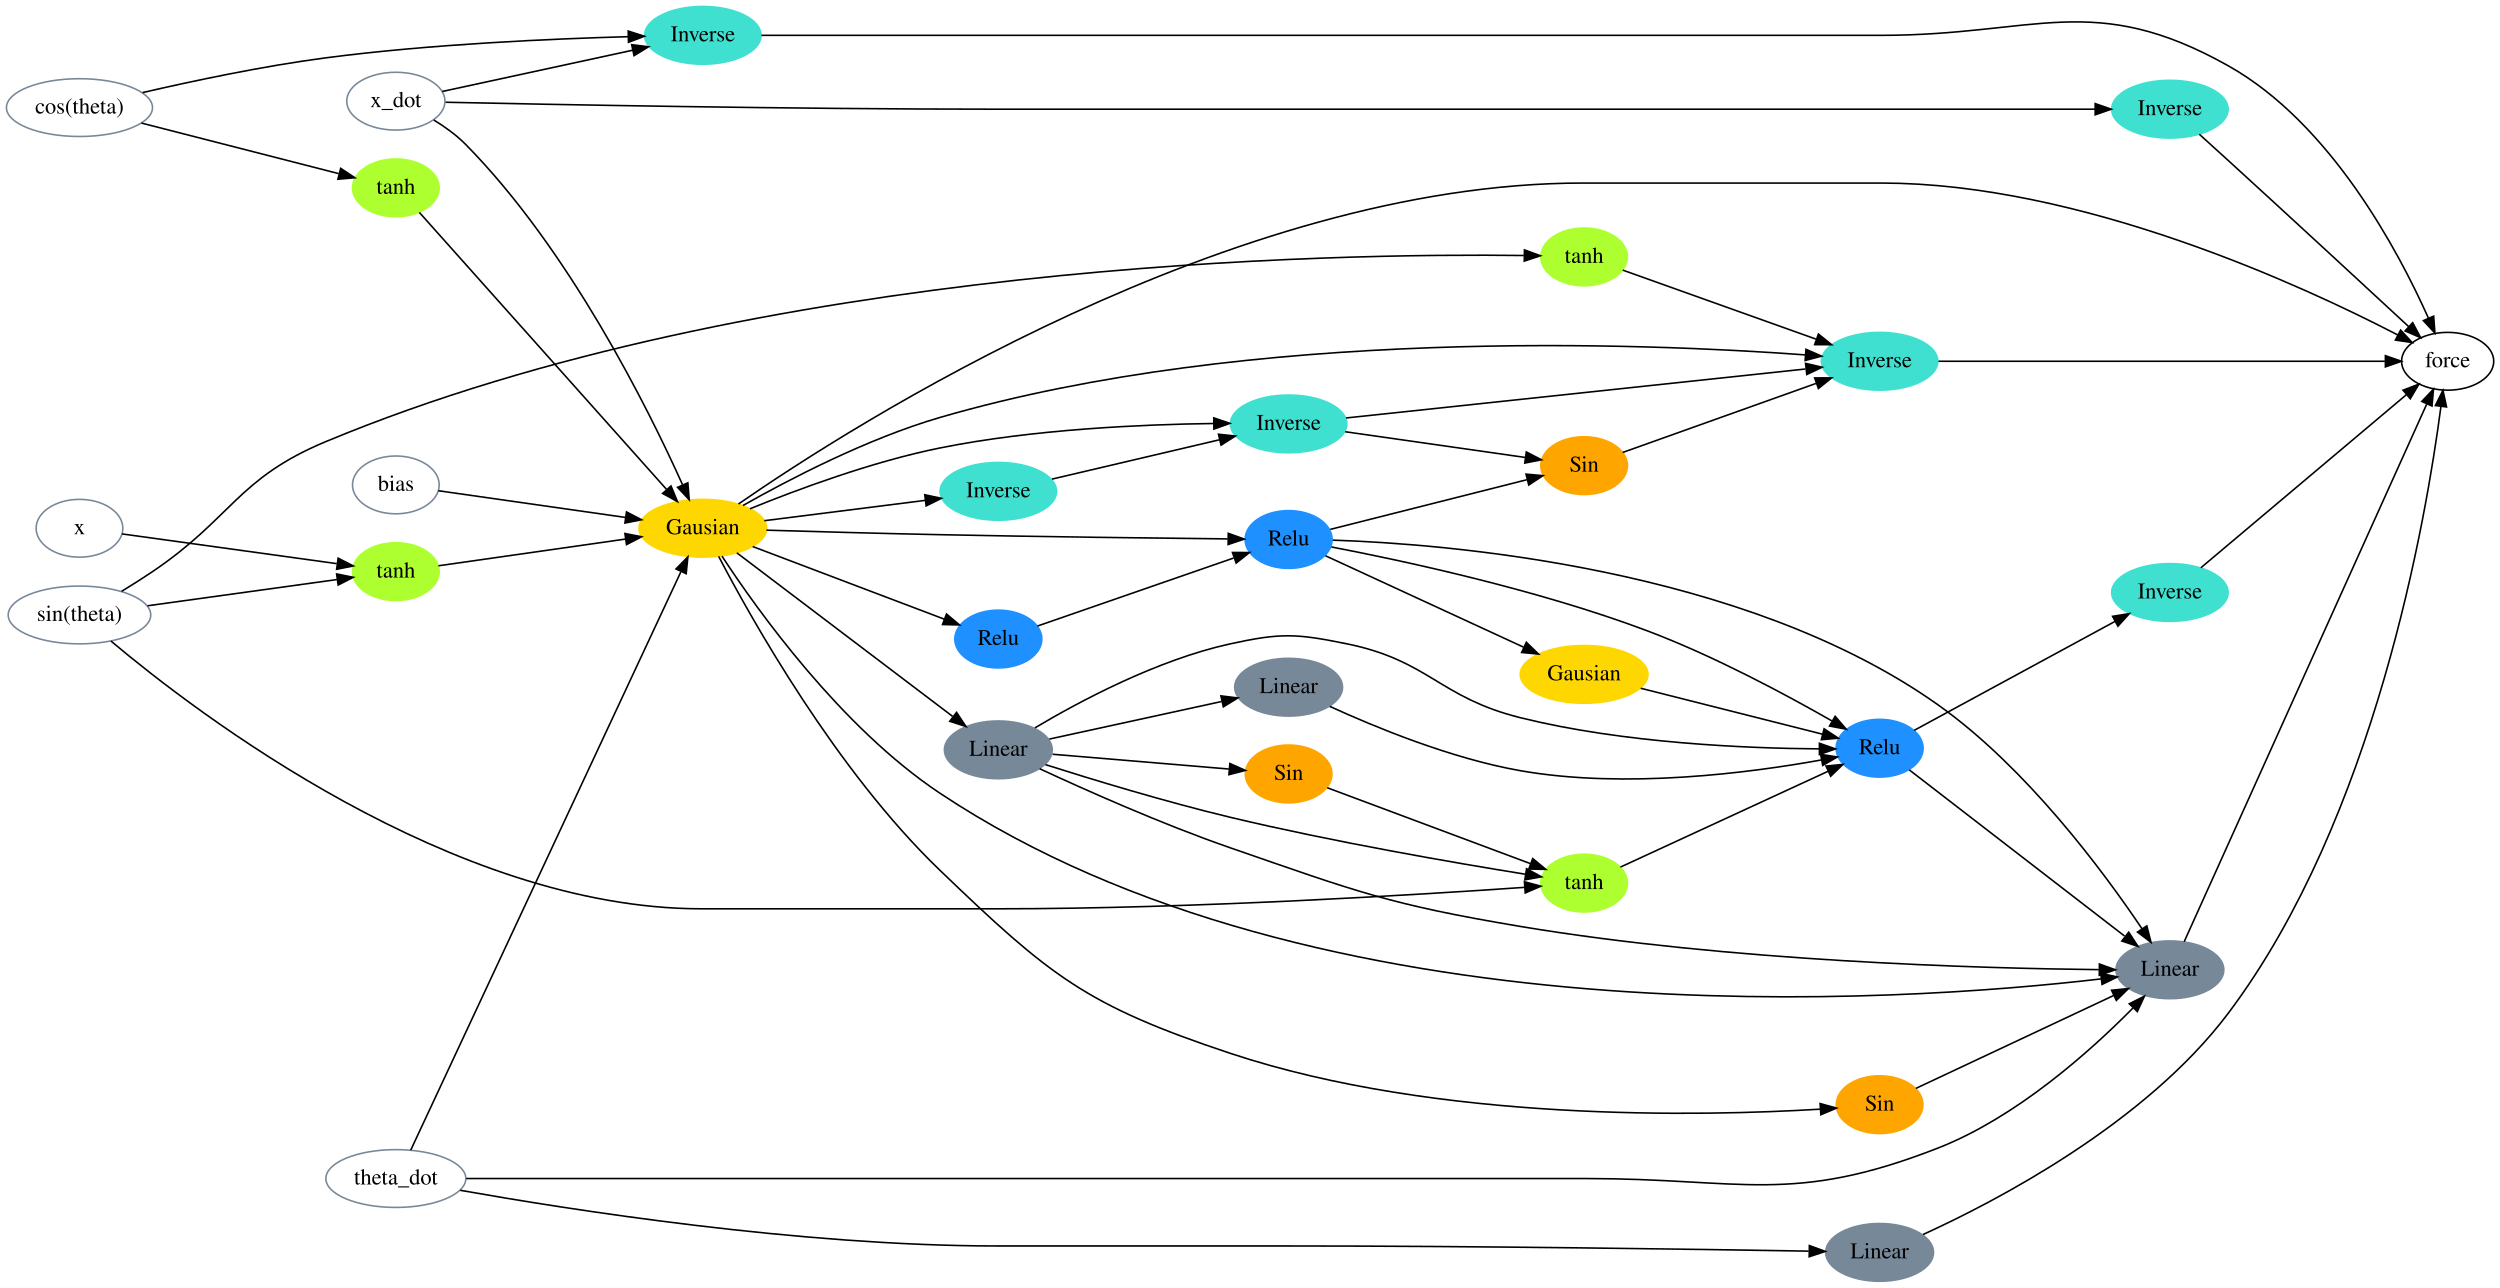
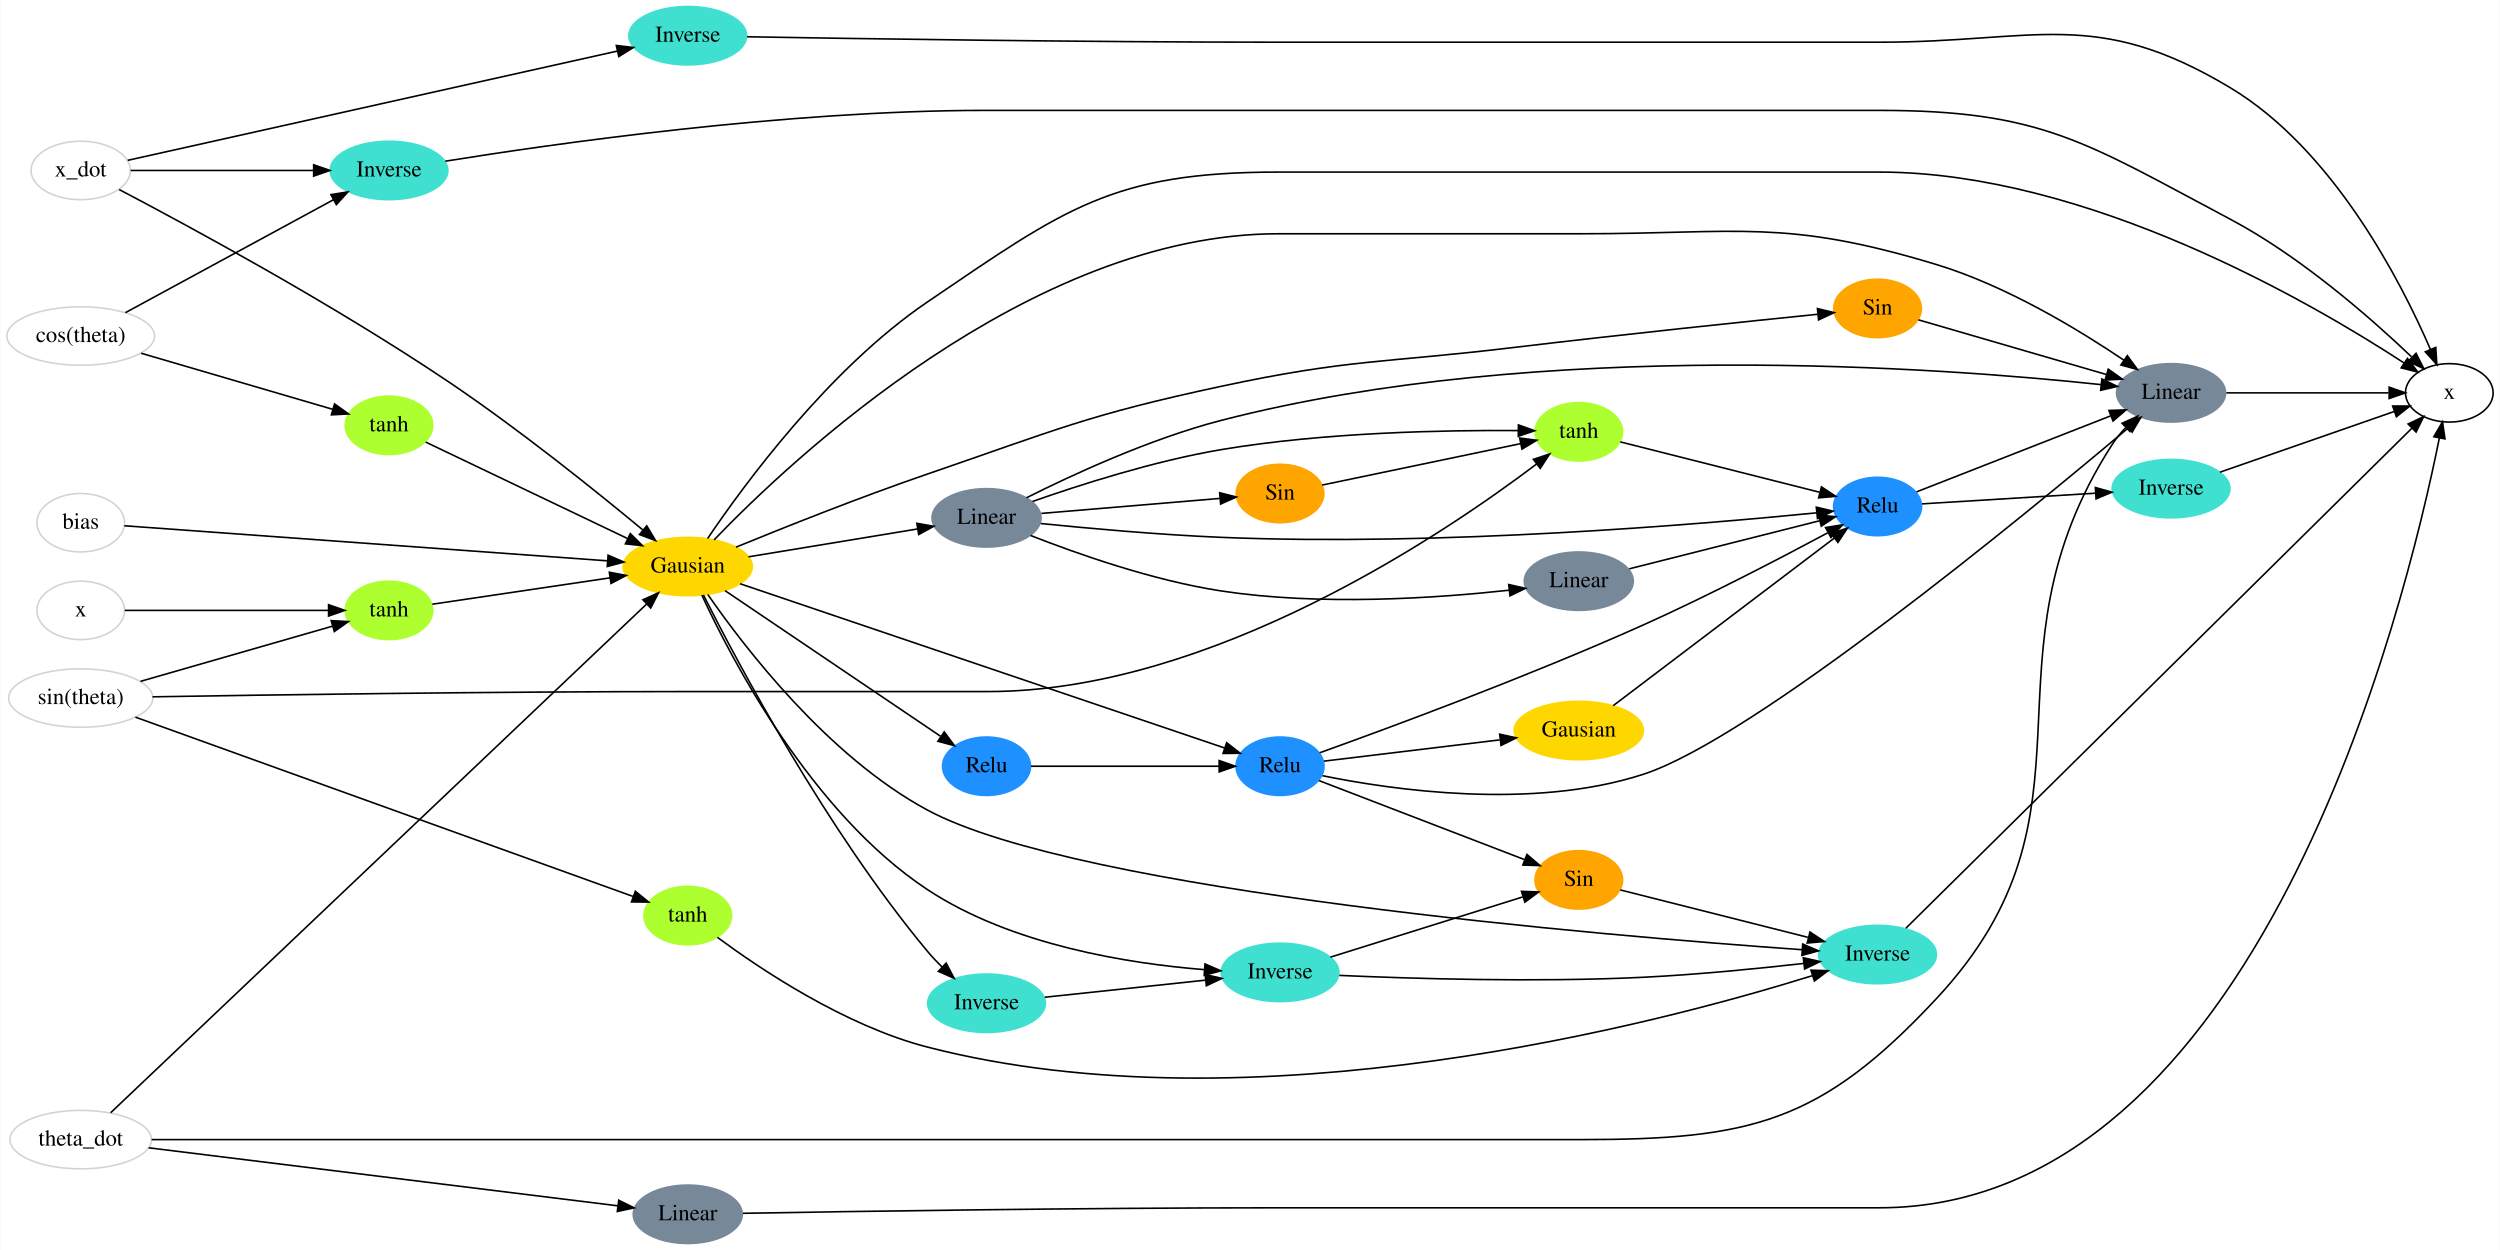
- <svg xmlns="http://www.w3.org/2000/svg" width="1557pt" height="802pt" viewBox="0.00 0.00 1557.04 802.00">
-   <g id="graph0" class="graph" transform="scale(1 1) rotate(0) translate(4 798)">
-     <polygon fill="white" stroke="transparent" points="-4,4 -4,-798 1553.04,-798 1553.04,4 -4,4" />
+ <svg xmlns="http://www.w3.org/2000/svg" width="1540pt" height="770pt" viewBox="0.00 0.00 1539.55 770.00">
+   <g id="graph0" class="graph" transform="scale(1 1) rotate(0) translate(4 766)">
+     <polygon fill="white" stroke="transparent" points="-4,4 -4,-766 1535.55,-766 1535.55,4 -4,4" />
    <g id="node1" class="node">
-       <ellipse fill="none" stroke="lightslategrey" cx="45.5" cy="-469" rx="27" ry="18" />
-       <text text-anchor="middle" x="45.5" y="-465.3" font-family="Times,serif" font-size="14.00">x</text>
+       <ellipse fill="none" stroke="lightgrey" cx="45.5" cy="-390" rx="27" ry="18" />
+       <text text-anchor="middle" x="45.5" y="-386.3" font-family="Times,serif" font-size="14.00">x</text>
    </g>
    <g id="node11" class="node">
-       <ellipse fill="greenyellow" stroke="greenyellow" cx="242.54" cy="-442" rx="27" ry="18" />
-       <text text-anchor="middle" x="242.54" y="-438.3" font-family="Times,serif" font-size="14.00">tanh</text>
+       <ellipse fill="greenyellow" stroke="greenyellow" cx="235.39" cy="-390" rx="27" ry="18" />
+       <text text-anchor="middle" x="235.39" y="-386.3" font-family="Times,serif" font-size="14.00">tanh</text>
    </g>
    <g id="edge1" class="edge">
-       <path fill="none" stroke="black" d="M71.99,-465.47C106.16,-460.74 166.98,-452.32 205.73,-446.96" />
-       <polygon fill="black" stroke="black" points="206.61,-450.37 216.03,-445.53 205.65,-443.44 206.61,-450.37" />
+       <path fill="none" stroke="black" d="M72.62,-390C105.2,-390 161.08,-390 197.88,-390" />
+       <polygon fill="black" stroke="black" points="198.18,-393.5 208.18,-390 198.18,-386.5 198.18,-393.5" />
    </g>
    <g id="node2" class="node">
-       <ellipse fill="none" stroke="lightslategrey" cx="242.54" cy="-735" rx="30.59" ry="18" />
-       <text text-anchor="middle" x="242.54" y="-731.3" font-family="Times,serif" font-size="14.00">x_dot</text>
+       <ellipse fill="none" stroke="lightgrey" cx="45.5" cy="-661" rx="30.59" ry="18" />
+       <text text-anchor="middle" x="45.5" y="-657.3" font-family="Times,serif" font-size="14.00">x_dot</text>
    </g>
    <g id="node7" class="node">
-       <ellipse fill="turquoise" stroke="turquoise" cx="433.73" cy="-776" rx="36.29" ry="18" />
-       <text text-anchor="middle" x="433.73" y="-772.3" font-family="Times,serif" font-size="14.00">Inverse</text>
+       <ellipse fill="turquoise" stroke="turquoise" cx="235.39" cy="-661" rx="36.29" ry="18" />
+       <text text-anchor="middle" x="235.39" y="-657.3" font-family="Times,serif" font-size="14.00">Inverse</text>
    </g>
    <g id="edge2" class="edge">
-       <path fill="none" stroke="black" d="M271.45,-741.05C302.74,-747.83 353.83,-758.9 390.11,-766.76" />
-       <polygon fill="black" stroke="black" points="389.41,-770.19 399.93,-768.89 390.9,-763.35 389.41,-770.19" />
+       <path fill="none" stroke="black" d="M76.27,-661C106.46,-661 153.6,-661 188.56,-661" />
+       <polygon fill="black" stroke="black" points="188.99,-664.5 198.99,-661 188.99,-657.5 188.99,-664.5" />
    </g>
    <g id="node8" class="node">
-       <ellipse fill="turquoise" stroke="turquoise" cx="1347.45" cy="-730" rx="36.29" ry="18" />
-       <text text-anchor="middle" x="1347.45" y="-726.3" font-family="Times,serif" font-size="14.00">Inverse</text>
+       <ellipse fill="turquoise" stroke="turquoise" cx="419.43" cy="-744" rx="36.29" ry="18" />
+       <text text-anchor="middle" x="419.43" y="-740.3" font-family="Times,serif" font-size="14.00">Inverse</text>
    </g>
    <g id="edge3" class="edge">
-       <path fill="none" stroke="black" d="M273.53,-734.33C336.91,-732.96 489.11,-730 616.77,-730 616.77,-730 616.77,-730 983.61,-730 1097.75,-730 1232.09,-730 1300.85,-730" />
-       <polygon fill="black" stroke="black" points="1300.91,-733.5 1310.91,-730 1300.91,-726.5 1300.91,-733.5" />
+       <path fill="none" stroke="black" d="M74.45,-667.24C139.12,-681.67 299.38,-717.43 376.14,-734.56" />
+       <polygon fill="black" stroke="black" points="375.43,-737.99 385.95,-736.75 376.96,-731.16 375.43,-737.99" />
    </g>
    <g id="node13" class="node">
-       <ellipse fill="gold" stroke="gold" cx="433.73" cy="-469" rx="39.79" ry="18" />
-       <text text-anchor="middle" x="433.73" y="-465.3" font-family="Times,serif" font-size="14.00">Gausian</text>
+       <ellipse fill="gold" stroke="gold" cx="419.43" cy="-417" rx="39.79" ry="18" />
+       <text text-anchor="middle" x="419.43" y="-413.3" font-family="Times,serif" font-size="14.00">Gausian</text>
    </g>
    <g id="edge4" class="edge">
-       <path fill="none" stroke="black" d="M266.16,-723.29C273.04,-719.06 280.31,-713.86 286.08,-708 350.67,-642.43 399.84,-543.36 421.14,-496.03" />
-       <polygon fill="black" stroke="black" points="424.4,-497.31 425.26,-486.75 418,-494.47 424.4,-497.31" />
+       <path fill="none" stroke="black" d="M69.18,-649.25C110.51,-627.55 200.4,-579.01 271.79,-531 315.38,-501.68 362.88,-463.51 391.66,-439.63" />
+       <polygon fill="black" stroke="black" points="394.17,-442.09 399.61,-432.99 389.69,-436.71 394.17,-442.09" />
    </g>
    <g id="node3" class="node">
-       <ellipse fill="none" stroke="lightslategrey" cx="45.5" cy="-731" rx="45.49" ry="18" />
-       <text text-anchor="middle" x="45.5" y="-727.3" font-family="Times,serif" font-size="14.00">cos(theta)</text>
+       <ellipse fill="none" stroke="lightgrey" cx="45.5" cy="-559" rx="45.49" ry="18" />
+       <text text-anchor="middle" x="45.5" y="-555.3" font-family="Times,serif" font-size="14.00">cos(theta)</text>
    </g>
    <g id="edge5" class="edge">
-       <path fill="none" stroke="black" d="M84.79,-740.34C115.48,-747.45 159.75,-756.86 198.99,-762 264.01,-770.51 339.89,-773.86 387.13,-775.16" />
-       <polygon fill="black" stroke="black" points="387.25,-778.67 397.34,-775.43 387.43,-771.67 387.25,-778.67" />
+       <path fill="none" stroke="black" d="M73.02,-573.4C106.68,-591.67 164.76,-623.2 201.29,-643.03" />
+       <polygon fill="black" stroke="black" points="199.63,-646.11 210.09,-647.81 202.97,-639.96 199.63,-646.11" />
    </g>
    <g id="node12" class="node">
-       <ellipse fill="greenyellow" stroke="greenyellow" cx="242.54" cy="-681" rx="27" ry="18" />
-       <text text-anchor="middle" x="242.54" y="-677.3" font-family="Times,serif" font-size="14.00">tanh</text>
+       <ellipse fill="greenyellow" stroke="greenyellow" cx="235.39" cy="-504" rx="27" ry="18" />
+       <text text-anchor="middle" x="235.39" y="-500.3" font-family="Times,serif" font-size="14.00">tanh</text>
    </g>
    <g id="edge6" class="edge">
-       <path fill="none" stroke="black" d="M84.1,-721.36C119.62,-712.26 172.44,-698.71 206.93,-689.87" />
-       <polygon fill="black" stroke="black" points="208.19,-693.16 217.01,-687.29 206.45,-686.38 208.19,-693.16" />
+       <path fill="none" stroke="black" d="M82.72,-548.4C116.84,-538.41 167.53,-523.57 200.77,-513.84" />
+       <polygon fill="black" stroke="black" points="201.87,-517.17 210.48,-511 199.9,-510.45 201.87,-517.17" />
    </g>
    <g id="node4" class="node">
-       <ellipse fill="none" stroke="lightslategrey" cx="45.5" cy="-415" rx="44.39" ry="18" />
-       <text text-anchor="middle" x="45.5" y="-411.3" font-family="Times,serif" font-size="14.00">sin(theta)</text>
+       <ellipse fill="none" stroke="lightgrey" cx="45.5" cy="-336" rx="44.39" ry="18" />
+       <text text-anchor="middle" x="45.5" y="-332.3" font-family="Times,serif" font-size="14.00">sin(theta)</text>
    </g>
    <g id="node9" class="node">
-       <ellipse fill="greenyellow" stroke="greenyellow" cx="982.61" cy="-638" rx="27" ry="18" />
-       <text text-anchor="middle" x="982.61" y="-634.3" font-family="Times,serif" font-size="14.00">tanh</text>
+       <ellipse fill="greenyellow" stroke="greenyellow" cx="419.43" cy="-202" rx="27" ry="18" />
+       <text text-anchor="middle" x="419.43" y="-198.3" font-family="Times,serif" font-size="14.00">tanh</text>
    </g>
    <g id="edge7" class="edge">
-       <path fill="none" stroke="black" d="M71.71,-429.71C78.08,-433.59 84.85,-437.85 90.99,-442 140.7,-475.6 143.61,-499.93 198.99,-523 468.56,-635.29 830.27,-640.38 945.06,-638.88" />
-       <polygon fill="black" stroke="black" points="945.45,-642.38 955.39,-638.72 945.34,-635.38 945.45,-642.38" />
+       <path fill="none" stroke="black" d="M79.18,-324.23C149.63,-298.84 315.14,-239.21 385.67,-213.8" />
+       <polygon fill="black" stroke="black" points="387.14,-216.99 395.36,-210.31 384.77,-210.41 387.14,-216.99" />
    </g>
    <g id="edge8" class="edge">
-       <path fill="none" stroke="black" d="M87.86,-420.73C122.87,-425.57 172.54,-432.45 205.84,-437.06" />
-       <polygon fill="black" stroke="black" points="205.65,-440.56 216.03,-438.47 206.61,-433.63 205.65,-440.56" />
+       <path fill="none" stroke="black" d="M82.28,-346.28C116.34,-356.07 167.22,-370.7 200.61,-380.29" />
+       <polygon fill="black" stroke="black" points="199.79,-383.7 210.37,-383.1 201.72,-376.97 199.79,-383.7" />
    </g>
    <g id="node22" class="node">
-       <ellipse fill="greenyellow" stroke="greenyellow" cx="982.61" cy="-248" rx="27" ry="18" />
-       <text text-anchor="middle" x="982.61" y="-244.3" font-family="Times,serif" font-size="14.00">tanh</text>
+       <ellipse fill="greenyellow" stroke="greenyellow" cx="968.31" cy="-500" rx="27" ry="18" />
+       <text text-anchor="middle" x="968.31" y="-496.3" font-family="Times,serif" font-size="14.00">tanh</text>
    </g>
    <g id="edge9" class="edge">
-       <path fill="none" stroke="black" d="M65.09,-398.76C118.35,-353.97 277.65,-232 432.73,-232 432.73,-232 432.73,-232 618.77,-232 738.53,-232 880.3,-240.81 945.51,-245.35" />
-       <polygon fill="black" stroke="black" points="945.45,-248.86 955.67,-246.07 945.94,-241.87 945.45,-248.86" />
+       <path fill="none" stroke="black" d="M89.73,-336.77C159.07,-337.93 299.45,-340 418.43,-340 418.43,-340 418.43,-340 604.48,-340 741.99,-340 885.81,-437.41 942.37,-480.22" />
+       <polygon fill="black" stroke="black" points="940.32,-483.05 950.38,-486.36 944.57,-477.5 940.32,-483.05" />
    </g>
    <g id="node5" class="node">
-       <ellipse fill="none" stroke="lightslategrey" cx="242.54" cy="-64" rx="43.59" ry="18" />
-       <text text-anchor="middle" x="242.54" y="-60.3" font-family="Times,serif" font-size="14.00">theta_dot</text>
+       <ellipse fill="none" stroke="lightgrey" cx="45.5" cy="-64" rx="43.59" ry="18" />
+       <text text-anchor="middle" x="45.5" y="-60.3" font-family="Times,serif" font-size="14.00">theta_dot</text>
    </g>
    <g id="node10" class="node">
-       <ellipse fill="lightslategrey" stroke="lightslategrey" cx="1166.65" cy="-18" rx="33.6" ry="18" />
-       <text text-anchor="middle" x="1166.65" y="-14.3" font-family="Times,serif" font-size="14.00">Linear</text>
+       <ellipse fill="lightslategrey" stroke="lightslategrey" cx="419.43" cy="-18" rx="33.6" ry="18" />
+       <text text-anchor="middle" x="419.43" y="-14.3" font-family="Times,serif" font-size="14.00">Linear</text>
    </g>
    <g id="edge10" class="edge">
-       <path fill="none" stroke="black" d="M282.6,-56.68C350.36,-44.65 494.19,-22 616.77,-22 616.77,-22 616.77,-22 799.57,-22 916.31,-22 1053.98,-19.94 1122.46,-18.78" />
-       <polygon fill="black" stroke="black" points="1122.9,-22.27 1132.84,-18.6 1122.78,-15.27 1122.9,-22.27" />
+       <path fill="none" stroke="black" d="M87.36,-58.95C158.5,-50.15 304.35,-32.11 376.34,-23.21" />
+       <polygon fill="black" stroke="black" points="376.91,-26.66 386.4,-21.96 376.05,-19.72 376.91,-26.66" />
    </g>
    <g id="edge11" class="edge">
-       <path fill="none" stroke="black" d="M251.79,-81.66C281.6,-145.48 383.88,-364.43 419.99,-441.72" />
-       <polygon fill="black" stroke="black" points="417.03,-443.67 424.44,-451.24 423.37,-440.7 417.03,-443.67" />
+       <path fill="none" stroke="black" d="M63.94,-80.55C124.23,-137.78 323.99,-327.36 393.96,-393.77" />
+       <polygon fill="black" stroke="black" points="391.79,-396.54 401.46,-400.89 396.61,-391.47 391.79,-396.54" />
    </g>
    <g id="node27" class="node">
-       <ellipse fill="lightslategrey" stroke="lightslategrey" cx="1347.45" cy="-194" rx="33.6" ry="18" />
-       <text text-anchor="middle" x="1347.45" y="-190.3" font-family="Times,serif" font-size="14.00">Linear</text>
+       <ellipse fill="lightslategrey" stroke="lightslategrey" cx="1333.15" cy="-524" rx="33.6" ry="18" />
+       <text text-anchor="middle" x="1333.15" y="-520.3" font-family="Times,serif" font-size="14.00">Linear</text>
    </g>
    <g id="edge12" class="edge">
-       <path fill="none" stroke="black" d="M286.36,-64C355.75,-64 497.06,-64 616.77,-64 616.77,-64 616.77,-64 983.61,-64 1081.5,-64 1111.87,-47.37 1203.05,-83 1252.16,-102.19 1298.38,-143.78 1324.48,-170.24" />
-       <polygon fill="black" stroke="black" points="1322.13,-172.85 1331.6,-177.6 1327.16,-167.98 1322.13,-172.85" />
+       <path fill="none" stroke="black" d="M89.17,-64C158.31,-64 299.13,-64 418.43,-64 418.43,-64 418.43,-64 969.31,-64 1074.23,-64 1117.24,-74.24 1188.75,-151 1297.12,-267.32 1210.8,-358.27 1296.75,-492 1299.12,-495.68 1302.02,-499.21 1305.13,-502.49" />
+       <polygon fill="black" stroke="black" points="1302.97,-505.27 1312.62,-509.64 1307.81,-500.21 1302.97,-505.27" />
    </g>
    <g id="node6" class="node">
-       <ellipse fill="none" stroke="lightslategrey" cx="242.54" cy="-496" rx="27" ry="18" />
-       <text text-anchor="middle" x="242.54" y="-492.3" font-family="Times,serif" font-size="14.00">bias</text>
+       <ellipse fill="none" stroke="lightgrey" cx="45.5" cy="-444" rx="27" ry="18" />
+       <text text-anchor="middle" x="45.5" y="-440.3" font-family="Times,serif" font-size="14.00">bias</text>
    </g>
    <g id="edge13" class="edge">
-       <path fill="none" stroke="black" d="M269.05,-492.36C298.83,-488.11 348.69,-480.99 385.57,-475.73" />
-       <polygon fill="black" stroke="black" points="386.2,-479.18 395.6,-474.3 385.21,-472.25 386.2,-479.18" />
+       <path fill="none" stroke="black" d="M72.35,-442.12C133.92,-437.65 290,-426.32 369.81,-420.53" />
+       <polygon fill="black" stroke="black" points="370.36,-424 380.08,-419.78 369.86,-417.02 370.36,-424" />
    </g>
    <g id="node29" class="node">
-       <ellipse fill="none" stroke="black" cx="1520.44" cy="-573" rx="28.7" ry="18" />
-       <text text-anchor="middle" x="1520.44" y="-569.3" font-family="Times,serif" font-size="14.00">force</text>
+       <ellipse fill="none" stroke="black" cx="1504.55" cy="-524" rx="27" ry="18" />
+       <text text-anchor="middle" x="1504.55" y="-520.3" font-family="Times,serif" font-size="14.00">x</text>
    </g>
    <g id="edge14" class="edge">
-       <path fill="none" stroke="black" d="M470.27,-776C535.24,-776 677.57,-776 797.57,-776 797.57,-776 797.57,-776 1167.65,-776 1264.11,-776 1299.74,-804.23 1383.84,-757 1447.59,-721.2 1489.81,-641.64 1508.47,-599.84" />
-       <polygon fill="black" stroke="black" points="1511.73,-601.12 1512.51,-590.55 1505.31,-598.33 1511.73,-601.12" />
+       <path fill="none" stroke="black" d="M270.09,-666.7C334.47,-677.08 479.51,-698 602.48,-698 602.48,-698 602.48,-698 1153.36,-698 1253.95,-698 1280.66,-678.09 1369.55,-631 1412.99,-607.99 1456.14,-570.14 1481.3,-546.18" />
+       <polygon fill="black" stroke="black" points="1484.05,-548.38 1488.82,-538.92 1479.19,-543.35 1484.05,-548.38" />
    </g>
    <g id="edge15" class="edge">
-       <path fill="none" stroke="black" d="M1365.76,-714.41C1371.52,-709.2 1377.97,-703.36 1383.84,-698 1423.44,-661.85 1469.26,-619.5 1496.22,-594.54" />
-       <polygon fill="black" stroke="black" points="1498.67,-597.04 1503.62,-587.68 1493.91,-591.9 1498.67,-597.04" />
+       <path fill="none" stroke="black" d="M455.97,-743.35C520.94,-742.21 663.26,-740 783.27,-740 783.27,-740 783.27,-740 1153.36,-740 1250.24,-740 1286.45,-761.83 1369.55,-712 1433.03,-673.93 1474.66,-592.94 1492.92,-550.77" />
+       <polygon fill="black" stroke="black" points="1496.21,-552 1496.87,-541.42 1489.76,-549.28 1496.21,-552" />
    </g>
    <g id="node26" class="node">
-       <ellipse fill="turquoise" stroke="turquoise" cx="1166.65" cy="-573" rx="36.29" ry="18" />
-       <text text-anchor="middle" x="1166.65" y="-569.3" font-family="Times,serif" font-size="14.00">Inverse</text>
+       <ellipse fill="turquoise" stroke="turquoise" cx="1152.36" cy="-178" rx="36.29" ry="18" />
+       <text text-anchor="middle" x="1152.36" y="-174.3" font-family="Times,serif" font-size="14.00">Inverse</text>
    </g>
    <g id="edge16" class="edge">
-       <path fill="none" stroke="black" d="M1006.67,-629.77C1036.93,-618.96 1090.47,-599.85 1126.98,-586.81" />
-       <polygon fill="black" stroke="black" points="1128.55,-589.96 1136.79,-583.31 1126.2,-583.37 1128.55,-589.96" />
+       <path fill="none" stroke="black" d="M437.69,-188.6C463.9,-169.19 516.1,-134.14 567.08,-121 767.28,-69.38 1017.08,-135.36 1112.16,-164.98" />
+       <polygon fill="black" stroke="black" points="1111.33,-168.39 1121.92,-168.06 1113.44,-161.71 1111.33,-168.39" />
    </g>
    <g id="edge17" class="edge">
-       <path fill="none" stroke="black" d="M1193.69,-29.13C1238.9,-49.75 1332.06,-98.15 1383.84,-167 1475,-288.21 1506.99,-474.18 1516.22,-544.63" />
-       <polygon fill="black" stroke="black" points="1512.79,-545.43 1517.51,-554.92 1519.74,-544.56 1512.79,-545.43" />
+       <path fill="none" stroke="black" d="M453.45,-18.61C517.2,-19.73 661.69,-22 783.27,-22 783.27,-22 783.27,-22 1153.36,-22 1386.56,-22 1477.29,-390.93 1498.43,-496.24" />
+       <polygon fill="black" stroke="black" points="1495.01,-496.99 1500.37,-506.13 1501.88,-495.65 1495.01,-496.99" />
    </g>
    <g id="edge18" class="edge">
-       <path fill="none" stroke="black" d="M269.05,-445.64C298.83,-449.89 348.69,-457.01 385.57,-462.27" />
-       <polygon fill="black" stroke="black" points="385.21,-465.75 395.6,-463.7 386.2,-458.82 385.21,-465.75" />
+       <path fill="none" stroke="black" d="M262.08,-393.81C290.45,-398.02 336.71,-404.88 371.57,-410.05" />
+       <polygon fill="black" stroke="black" points="371.12,-413.52 381.53,-411.53 372.15,-406.6 371.12,-413.52" />
    </g>
    <g id="edge19" class="edge">
-       <path fill="none" stroke="black" d="M257.14,-665.75C289.61,-629.38 371.82,-537.26 411.14,-493.2" />
-       <polygon fill="black" stroke="black" points="413.91,-495.35 417.96,-485.56 408.69,-490.69 413.91,-495.35" />
+       <path fill="none" stroke="black" d="M257.99,-493.68C288.59,-479.05 344.98,-452.1 382.09,-434.37" />
+       <polygon fill="black" stroke="black" points="384.04,-437.32 391.55,-429.85 381.02,-431 384.04,-437.32" />
    </g>
    <g id="node14" class="node">
-       <ellipse fill="lightslategrey" stroke="lightslategrey" cx="617.77" cy="-331" rx="33.6" ry="18" />
-       <text text-anchor="middle" x="617.77" y="-327.3" font-family="Times,serif" font-size="14.00">Linear</text>
+       <ellipse fill="lightslategrey" stroke="lightslategrey" cx="603.48" cy="-447" rx="33.6" ry="18" />
+       <text text-anchor="middle" x="603.48" y="-443.3" font-family="Times,serif" font-size="14.00">Linear</text>
    </g>
    <g id="edge20" class="edge">
-       <path fill="none" stroke="black" d="M454.91,-453.7C487.65,-428.89 552.38,-379.81 589.3,-351.83" />
-       <polygon fill="black" stroke="black" points="591.75,-354.36 597.61,-345.53 587.52,-348.78 591.75,-354.36" />
+       <path fill="none" stroke="black" d="M456.83,-423C486.85,-427.95 529.44,-434.96 560.82,-440.14" />
+       <polygon fill="black" stroke="black" points="560.56,-443.64 570.99,-441.81 561.7,-436.73 560.56,-443.64" />
    </g>
    <g id="node15" class="node">
-       <ellipse fill="turquoise" stroke="turquoise" cx="617.77" cy="-492" rx="36.29" ry="18" />
-       <text text-anchor="middle" x="617.77" y="-488.3" font-family="Times,serif" font-size="14.00">Inverse</text>
+       <ellipse fill="turquoise" stroke="turquoise" cx="603.48" cy="-148" rx="36.29" ry="18" />
+       <text text-anchor="middle" x="603.48" y="-144.3" font-family="Times,serif" font-size="14.00">Inverse</text>
    </g>
    <g id="edge21" class="edge">
-       <path fill="none" stroke="black" d="M472.01,-473.71C501.07,-477.38 541.53,-482.49 572.29,-486.38" />
-       <polygon fill="black" stroke="black" points="571.96,-489.87 582.32,-487.65 572.83,-482.92 571.96,-489.87" />
+       <path fill="none" stroke="black" d="M429.05,-399.53C449.64,-358.72 504.65,-254.89 567.08,-180 569.82,-176.71 572.91,-173.44 576.08,-170.32" />
+       <polygon fill="black" stroke="black" points="578.6,-172.75 583.52,-163.36 573.82,-167.63 578.6,-172.75" />
    </g>
    <g id="node16" class="node">
-       <ellipse fill="orange" stroke="orange" cx="1166.65" cy="-110" rx="27" ry="18" />
-       <text text-anchor="middle" x="1166.65" y="-106.3" font-family="Times,serif" font-size="14.00">Sin</text>
+       <ellipse fill="orange" stroke="orange" cx="1152.36" cy="-576" rx="27" ry="18" />
+       <text text-anchor="middle" x="1152.36" y="-572.3" font-family="Times,serif" font-size="14.00">Sin</text>
    </g>
    <g id="edge22" class="edge">
-       <path fill="none" stroke="black" d="M443.57,-451.52C463.8,-412.74 516.78,-318.04 581.38,-256 649.89,-190.2 672.03,-171.96 762.17,-142 891.88,-98.89 1057.42,-102.82 1129.46,-107.19" />
-       <polygon fill="black" stroke="black" points="1129.59,-110.71 1139.79,-107.86 1130.04,-103.72 1129.59,-110.71" />
+       <path fill="none" stroke="black" d="M449.12,-428.94C478.5,-440.98 525.61,-459.77 567.08,-474 646.4,-501.21 665.87,-510.43 747.87,-528 827.13,-544.99 848.19,-542.32 928.67,-552 994.47,-559.91 1071.37,-567.93 1115.41,-572.4" />
+       <polygon fill="black" stroke="black" points="1115.31,-575.91 1125.61,-573.43 1116.02,-568.94 1115.31,-575.91" />
    </g>
    <g id="node17" class="node">
-       <ellipse fill="dodgerblue" stroke="dodgerblue" cx="617.77" cy="-400" rx="27.1" ry="18" />
-       <text text-anchor="middle" x="617.77" y="-396.3" font-family="Times,serif" font-size="14.00">Relu</text>
+       <ellipse fill="dodgerblue" stroke="dodgerblue" cx="603.48" cy="-294" rx="27.1" ry="18" />
+       <text text-anchor="middle" x="603.48" y="-290.3" font-family="Times,serif" font-size="14.00">Relu</text>
    </g>
    <g id="edge23" class="edge">
-       <path fill="none" stroke="black" d="M464.79,-457.61C497.7,-445.13 550.27,-425.21 584.16,-412.36" />
-       <polygon fill="black" stroke="black" points="585.5,-415.6 593.61,-408.78 583.02,-409.05 585.5,-415.6" />
+       <path fill="none" stroke="black" d="M442.39,-402.16C475.69,-379.66 538.92,-336.94 575.15,-312.46" />
+       <polygon fill="black" stroke="black" points="577.42,-315.16 583.74,-306.66 573.5,-309.36 577.42,-315.16" />
    </g>
    <g id="node20" class="node">
-       <ellipse fill="turquoise" stroke="turquoise" cx="798.57" cy="-534" rx="36.29" ry="18" />
-       <text text-anchor="middle" x="798.57" y="-530.3" font-family="Times,serif" font-size="14.00">Inverse</text>
+       <ellipse fill="turquoise" stroke="turquoise" cx="784.27" cy="-167" rx="36.29" ry="18" />
+       <text text-anchor="middle" x="784.27" y="-163.3" font-family="Times,serif" font-size="14.00">Inverse</text>
    </g>
    <g id="edge24" class="edge">
-       <path fill="none" stroke="black" d="M463.06,-481.12C492.16,-492.98 539.06,-510.47 581.38,-519 639.42,-530.7 707.81,-533.68 751.88,-534.25" />
-       <polygon fill="black" stroke="black" points="751.96,-537.75 761.99,-534.34 752.03,-530.75 751.96,-537.75" />
+       <path fill="none" stroke="black" d="M428.13,-399.39C446.24,-360.16 495.46,-265.3 567.08,-218 618.98,-183.72 691.31,-172.39 737.71,-168.7" />
+       <polygon fill="black" stroke="black" points="738.05,-172.19 747.78,-167.99 737.55,-165.2 738.05,-172.19" />
    </g>
    <g id="node21" class="node">
-       <ellipse fill="dodgerblue" stroke="dodgerblue" cx="798.57" cy="-462" rx="27.1" ry="18" />
-       <text text-anchor="middle" x="798.57" y="-458.3" font-family="Times,serif" font-size="14.00">Relu</text>
+       <ellipse fill="dodgerblue" stroke="dodgerblue" cx="784.27" cy="-294" rx="27.1" ry="18" />
+       <text text-anchor="middle" x="784.27" y="-290.3" font-family="Times,serif" font-size="14.00">Relu</text>
    </g>
    <g id="edge25" class="edge">
-       <path fill="none" stroke="black" d="M473.32,-467.81C502.89,-466.93 544.71,-465.75 581.38,-465 644.34,-463.7 717.64,-462.82 760.67,-462.36" />
-       <polygon fill="black" stroke="black" points="760.98,-465.86 770.94,-462.25 760.9,-458.86 760.98,-465.86" />
+       <path fill="none" stroke="black" d="M451.68,-406.41C519.67,-383.36 680.51,-328.83 750.16,-305.22" />
+       <polygon fill="black" stroke="black" points="751.41,-308.5 759.76,-301.97 749.16,-301.87 751.41,-308.5" />
    </g>
    <g id="edge26" class="edge">
-       <path fill="none" stroke="black" d="M458.71,-483.17C487.02,-499.2 535.99,-524.79 581.38,-538 775.51,-594.49 1020.8,-584.31 1120.47,-576.97" />
-       <polygon fill="black" stroke="black" points="1120.79,-580.46 1130.5,-576.21 1120.26,-573.48 1120.79,-580.46" />
+       <path fill="none" stroke="black" d="M431.8,-399.78C453.81,-367.95 505.51,-300.15 567.08,-267 660.68,-216.6 985.55,-189.48 1105.98,-180.97" />
+       <polygon fill="black" stroke="black" points="1106.24,-184.46 1115.98,-180.28 1105.76,-177.48 1106.24,-184.46" />
    </g>
    <g id="edge27" class="edge">
-       <path fill="none" stroke="black" d="M445.65,-451.65C467.45,-418.33 519.64,-345.09 581.38,-304 816.37,-147.58 1181.79,-173.96 1304.59,-188.33" />
-       <polygon fill="black" stroke="black" points="1304.35,-191.83 1314.7,-189.55 1305.19,-184.88 1304.35,-191.83" />
+       <path fill="none" stroke="black" d="M435.64,-433.43C482.41,-482.08 630.25,-622 783.27,-622 783.27,-622 783.27,-622 969.31,-622 1067.21,-622 1095.09,-631.46 1188.75,-603 1231.7,-589.95 1276.22,-562.94 1304.04,-544.16" />
+       <polygon fill="black" stroke="black" points="1306.2,-546.92 1312.46,-538.38 1302.23,-541.15 1306.2,-546.92" />
    </g>
    <g id="edge28" class="edge">
-       <path fill="none" stroke="black" d="M455.93,-484.12C526.72,-533.06 762.78,-684 981.61,-684 981.61,-684 981.61,-684 1167.65,-684 1291.97,-684 1430.02,-620.18 1489.5,-589.32" />
-       <polygon fill="black" stroke="black" points="1491.14,-592.42 1498.36,-584.67 1487.88,-586.22 1491.14,-592.42" />
+       <path fill="none" stroke="black" d="M431.66,-434.26C453.81,-467.05 506.29,-538.74 567.08,-580 651.85,-637.53 680.82,-660 783.27,-660 783.27,-660 783.27,-660 1153.36,-660 1281.82,-660 1419.9,-579.49 1476.76,-542.36" />
+       <polygon fill="black" stroke="black" points="1478.77,-545.23 1485.17,-536.79 1474.9,-539.39 1478.77,-545.23" />
    </g>
    <g id="node18" class="node">
-       <ellipse fill="lightslategrey" stroke="lightslategrey" cx="798.57" cy="-370" rx="33.6" ry="18" />
-       <text text-anchor="middle" x="798.57" y="-366.3" font-family="Times,serif" font-size="14.00">Linear</text>
+       <ellipse fill="lightslategrey" stroke="lightslategrey" cx="968.31" cy="-408" rx="33.6" ry="18" />
+       <text text-anchor="middle" x="968.31" y="-404.3" font-family="Times,serif" font-size="14.00">Linear</text>
    </g>
    <g id="edge29" class="edge">
-       <path fill="none" stroke="black" d="M649.51,-337.7C679.15,-344.17 724.19,-354 756.82,-361.11" />
-       <polygon fill="black" stroke="black" points="756.42,-364.61 766.93,-363.32 757.91,-357.77 756.42,-364.61" />
+       <path fill="none" stroke="black" d="M630.59,-436.15C658.91,-425.02 705.7,-408.46 747.87,-402 809.08,-392.62 880.98,-397.56 925.35,-402.43" />
+       <polygon fill="black" stroke="black" points="925.14,-405.93 935.48,-403.59 925.94,-398.97 925.14,-405.93" />
    </g>
    <g id="node19" class="node">
-       <ellipse fill="orange" stroke="orange" cx="798.57" cy="-316" rx="27" ry="18" />
-       <text text-anchor="middle" x="798.57" y="-312.3" font-family="Times,serif" font-size="14.00">Sin</text>
+       <ellipse fill="orange" stroke="orange" cx="784.27" cy="-462" rx="27" ry="18" />
+       <text text-anchor="middle" x="784.27" y="-458.3" font-family="Times,serif" font-size="14.00">Sin</text>
    </g>
    <g id="edge30" class="edge">
-       <path fill="none" stroke="black" d="M651.57,-328.25C682.63,-325.64 729.19,-321.74 761.34,-319.04" />
-       <polygon fill="black" stroke="black" points="761.98,-322.5 771.65,-318.17 761.39,-315.52 761.98,-322.5" />
+       <path fill="none" stroke="black" d="M637.27,-449.75C668.34,-452.36 714.9,-456.26 747.04,-458.96" />
+       <polygon fill="black" stroke="black" points="747.09,-462.48 757.35,-459.83 747.68,-455.5 747.09,-462.48" />
    </g>
    <g id="edge31" class="edge">
-       <path fill="none" stroke="black" d="M647.12,-321.78C675.88,-312.65 721.8,-298.66 762.17,-289 826.42,-273.63 902.39,-260.55 945.99,-253.53" />
-       <polygon fill="black" stroke="black" points="946.77,-256.95 956.09,-251.91 945.67,-250.03 946.77,-256.95" />
+       <path fill="none" stroke="black" d="M631.78,-457.09C660.31,-467.13 706.56,-482.02 747.87,-489 811.63,-499.78 887.17,-501.11 930.93,-500.77" />
+       <polygon fill="black" stroke="black" points="931.13,-504.27 941.09,-500.66 931.05,-497.27 931.13,-504.27" />
    </g>
    <g id="node25" class="node">
-       <ellipse fill="dodgerblue" stroke="dodgerblue" cx="1166.65" cy="-332" rx="27.1" ry="18" />
-       <text text-anchor="middle" x="1166.65" y="-328.3" font-family="Times,serif" font-size="14.00">Relu</text>
+       <ellipse fill="dodgerblue" stroke="dodgerblue" cx="1152.36" cy="-454" rx="27.1" ry="18" />
+       <text text-anchor="middle" x="1152.36" y="-450.3" font-family="Times,serif" font-size="14.00">Relu</text>
    </g>
    <g id="edge32" class="edge">
-       <path fill="none" stroke="black" d="M640.56,-344.68C667.79,-360.89 716.39,-386.97 762.17,-397 793.77,-403.92 803.27,-403.47 834.96,-397 886.08,-386.57 892.34,-363.6 942.96,-351 1007.1,-335.04 1084.49,-331.91 1129.09,-331.6" />
-       <polygon fill="black" stroke="black" points="1129.17,-335.1 1139.16,-331.57 1129.15,-328.1 1129.17,-335.1" />
+       <path fill="none" stroke="black" d="M636.89,-443.51C665.92,-440.57 709.68,-436.6 747.87,-435 883.16,-429.35 1043.9,-443.03 1114.74,-450.1" />
+       <polygon fill="black" stroke="black" points="1114.62,-453.6 1124.92,-451.13 1115.33,-446.64 1114.62,-453.6" />
    </g>
    <g id="edge33" class="edge">
-       <path fill="none" stroke="black" d="M643.49,-319.25C671.75,-306.11 719.61,-284.74 762.17,-270 840.84,-242.75 860.85,-234.74 942.96,-221 1072.82,-199.28 1228.94,-194.89 1303.16,-194.1" />
-       <polygon fill="black" stroke="black" points="1303.54,-197.6 1313.51,-194.01 1303.47,-190.6 1303.54,-197.6" />
+       <path fill="none" stroke="black" d="M628.1,-459.37C655.94,-473.35 703.98,-495.64 747.87,-507 945.27,-558.08 1192.74,-539.45 1290.07,-529.07" />
+       <polygon fill="black" stroke="black" points="1290.54,-532.54 1300.1,-527.97 1289.78,-525.58 1290.54,-532.54" />
    </g>
    <g id="edge34" class="edge">
-       <path fill="none" stroke="black" d="M651.15,-499.61C680.39,-506.47 723.6,-516.62 755.5,-524.12" />
-       <polygon fill="black" stroke="black" points="754.89,-527.57 765.43,-526.45 756.5,-520.76 754.89,-527.57" />
+       <path fill="none" stroke="black" d="M639.37,-151.71C667.68,-154.72 707.77,-158.98 738.45,-162.24" />
+       <polygon fill="black" stroke="black" points="738.15,-165.72 748.46,-163.3 738.89,-158.76 738.15,-165.72" />
    </g>
    <g id="edge35" class="edge">
-       <path fill="none" stroke="black" d="M1189.22,-120.13C1219.83,-134.51 1276.17,-160.98 1312.44,-178.02" />
-       <polygon fill="black" stroke="black" points="1311.11,-181.27 1321.65,-182.35 1314.09,-174.93 1311.11,-181.27" />
+       <path fill="none" stroke="black" d="M1177.47,-568.99C1207.14,-560.36 1257.9,-545.59 1293.15,-535.34" />
+       <polygon fill="black" stroke="black" points="1294.47,-538.6 1303.1,-532.45 1292.52,-531.88 1294.47,-538.6" />
    </g>
    <g id="edge36" class="edge">
-       <path fill="none" stroke="black" d="M642.15,-408.11C673.34,-418.92 728.74,-438.13 764.29,-450.46" />
-       <polygon fill="black" stroke="black" points="763.59,-453.92 774.19,-453.89 765.89,-447.31 763.59,-453.92" />
+       <path fill="none" stroke="black" d="M630.86,-294C661.49,-294 712.21,-294 746.65,-294" />
+       <polygon fill="black" stroke="black" points="746.78,-297.5 756.78,-294 746.78,-290.5 746.78,-297.5" />
    </g>
    <g id="edge37" class="edge">
-       <path fill="none" stroke="black" d="M824.22,-358.06C852.23,-345.21 899.67,-325.61 942.96,-318 1008.49,-306.49 1086.31,-316.72 1130.45,-324.71" />
-       <polygon fill="black" stroke="black" points="1129.92,-328.17 1140.39,-326.57 1131.21,-321.29 1129.92,-328.17" />
+       <path fill="none" stroke="black" d="M999.37,-415.6C1031.59,-423.74 1082.66,-436.64 1116.58,-445.21" />
+       <polygon fill="black" stroke="black" points="1115.97,-448.67 1126.52,-447.72 1117.68,-441.88 1115.97,-448.67" />
    </g>
    <g id="edge38" class="edge">
-       <path fill="none" stroke="black" d="M822.62,-307.39C854.63,-295.43 912.69,-273.74 949.09,-260.15" />
-       <polygon fill="black" stroke="black" points="950.6,-263.32 958.74,-256.54 948.15,-256.76 950.6,-263.32" />
+       <path fill="none" stroke="black" d="M810.2,-467.2C841.84,-473.81 896.6,-485.24 932.39,-492.71" />
+       <polygon fill="black" stroke="black" points="931.89,-496.18 942.39,-494.8 933.32,-489.33 931.89,-496.18" />
    </g>
    <g id="node24" class="node">
-       <ellipse fill="orange" stroke="orange" cx="982.61" cy="-508" rx="27" ry="18" />
-       <text text-anchor="middle" x="982.61" y="-504.3" font-family="Times,serif" font-size="14.00">Sin</text>
+       <ellipse fill="orange" stroke="orange" cx="968.31" cy="-224" rx="27" ry="18" />
+       <text text-anchor="middle" x="968.31" y="-220.3" font-family="Times,serif" font-size="14.00">Sin</text>
    </g>
    <g id="edge39" class="edge">
-       <path fill="none" stroke="black" d="M833.81,-529.11C865.87,-524.53 913.59,-517.72 946.07,-513.08" />
-       <polygon fill="black" stroke="black" points="946.63,-516.53 956.04,-511.65 945.64,-509.6 946.63,-516.53" />
+       <path fill="none" stroke="black" d="M815.33,-176.41C847.91,-186.61 899.78,-202.85 933.69,-213.47" />
+       <polygon fill="black" stroke="black" points="933.01,-216.93 943.59,-216.57 935.1,-210.25 933.01,-216.93" />
    </g>
    <g id="edge40" class="edge">
-       <path fill="none" stroke="black" d="M834.34,-537.7C900.94,-544.8 1046.44,-560.3 1120.46,-568.19" />
-       <polygon fill="black" stroke="black" points="1120.53,-571.71 1130.85,-569.29 1121.28,-564.75 1120.53,-571.71" />
+       <path fill="none" stroke="black" d="M820.78,-165.16C864.74,-163.2 941.92,-160.78 1007.96,-164 1041.22,-165.62 1078.68,-169.34 1106.96,-172.54" />
+       <polygon fill="black" stroke="black" points="1106.61,-176.02 1116.94,-173.69 1107.41,-169.07 1106.61,-176.02" />
    </g>
    <g id="node23" class="node">
-       <ellipse fill="gold" stroke="gold" cx="982.61" cy="-378" rx="39.79" ry="18" />
-       <text text-anchor="middle" x="982.61" y="-374.3" font-family="Times,serif" font-size="14.00">Gausian</text>
+       <ellipse fill="gold" stroke="gold" cx="968.31" cy="-316" rx="39.79" ry="18" />
+       <text text-anchor="middle" x="968.31" y="-312.3" font-family="Times,serif" font-size="14.00">Gausian</text>
    </g>
    <g id="edge41" class="edge">
-       <path fill="none" stroke="black" d="M821.53,-451.87C852.08,-437.77 907.83,-412.04 944.8,-394.98" />
-       <polygon fill="black" stroke="black" points="946.62,-398 954.23,-390.63 943.69,-391.64 946.62,-398" />
+       <path fill="none" stroke="black" d="M811.35,-297.15C839.51,-300.55 884.96,-306.05 919.55,-310.23" />
+       <polygon fill="black" stroke="black" points="919.56,-313.75 929.9,-311.48 920.39,-306.8 919.56,-313.75" />
    </g>
    <g id="edge42" class="edge">
-       <path fill="none" stroke="black" d="M824.5,-468.3C856.23,-476.32 911.2,-490.21 946.99,-499.25" />
-       <polygon fill="black" stroke="black" points="946.43,-502.72 956.98,-501.78 948.14,-495.93 946.43,-502.72" />
+       <path fill="none" stroke="black" d="M808.32,-285.13C840.33,-272.83 898.39,-250.5 934.79,-236.51" />
+       <polygon fill="black" stroke="black" points="936.37,-239.65 944.44,-232.79 933.85,-233.12 936.37,-239.65" />
    </g>
    <g id="edge43" class="edge">
-       <path fill="none" stroke="black" d="M825.17,-457.36C867.18,-449.32 952.99,-431.13 1022.26,-405 1063.59,-389.41 1108.57,-365.23 1136.92,-349.02" />
-       <polygon fill="black" stroke="black" points="1138.96,-351.88 1145.87,-343.85 1135.46,-345.82 1138.96,-351.88" />
+       <path fill="none" stroke="black" d="M808.66,-302.28C849.57,-316.94 936.57,-348.98 1007.96,-381 1048.03,-398.98 1092.97,-422.41 1121.68,-437.81" />
+       <polygon fill="black" stroke="black" points="1120.31,-441.05 1130.77,-442.71 1123.63,-434.88 1120.31,-441.05" />
    </g>
    <g id="edge44" class="edge">
-       <path fill="none" stroke="black" d="M826.08,-461.6C894.8,-459.33 1081.74,-445.08 1203.05,-359 1258.26,-319.82 1306.15,-255.13 1330.12,-219.5" />
-       <polygon fill="black" stroke="black" points="1333.08,-221.37 1335.69,-211.1 1327.25,-217.5 1333.08,-221.37" />
+       <path fill="none" stroke="black" d="M810.43,-288.17C852.52,-279.57 939.35,-266.75 1007.96,-289 1075.67,-310.96 1242.53,-448.19 1306.56,-502.2" />
+       <polygon fill="black" stroke="black" points="1304.65,-505.17 1314.55,-508.95 1309.17,-499.82 1304.65,-505.17" />
    </g>
    <g id="edge45" class="edge">
-       <path fill="none" stroke="black" d="M1005.21,-257.97C1037.28,-272.77 1097.68,-300.63 1134.52,-317.64" />
-       <polygon fill="black" stroke="black" points="1133.25,-320.9 1143.8,-321.92 1136.19,-314.55 1133.25,-320.9" />
+       <path fill="none" stroke="black" d="M993.86,-493.8C1025.49,-485.81 1080.64,-471.87 1116.57,-462.79" />
+       <polygon fill="black" stroke="black" points="1117.77,-466.1 1126.61,-460.25 1116.06,-459.31 1117.77,-466.1" />
    </g>
    <g id="edge46" class="edge">
-       <path fill="none" stroke="black" d="M1017.85,-369.35C1050.19,-361.18 1098.46,-348.98 1130.95,-340.77" />
-       <polygon fill="black" stroke="black" points="1132.07,-344.1 1140.91,-338.25 1130.35,-337.31 1132.07,-344.1" />
+       <path fill="none" stroke="black" d="M989.49,-331.3C1022.74,-356.5 1089.01,-406.74 1125.6,-434.47" />
+       <polygon fill="black" stroke="black" points="1123.71,-437.43 1133.79,-440.69 1127.94,-431.86 1123.71,-437.43" />
    </g>
    <g id="edge47" class="edge">
-       <path fill="none" stroke="black" d="M1006.67,-516.23C1036.93,-527.04 1090.47,-546.15 1126.98,-559.19" />
-       <polygon fill="black" stroke="black" points="1126.2,-562.63 1136.79,-562.69 1128.55,-556.04 1126.2,-562.63" />
+       <path fill="none" stroke="black" d="M993.86,-217.8C1023.45,-210.32 1073.65,-197.63 1109.42,-188.6" />
+       <polygon fill="black" stroke="black" points="1110.72,-191.88 1119.56,-186.03 1109.01,-185.09 1110.72,-191.88" />
    </g>
    <g id="edge48" class="edge">
-       <path fill="none" stroke="black" d="M1185.12,-318.52C1216.36,-294.41 1281.99,-243.75 1319.2,-215.03" />
-       <polygon fill="black" stroke="black" points="1321.79,-217.45 1327.57,-208.57 1317.51,-211.91 1321.79,-217.45" />
+       <path fill="none" stroke="black" d="M1176.36,-463.01C1206.62,-474.86 1260.13,-495.8 1295.87,-509.8" />
+       <polygon fill="black" stroke="black" points="1294.86,-513.16 1305.44,-513.54 1297.41,-506.64 1294.86,-513.16" />
    </g>
    <g id="node28" class="node">
-       <ellipse fill="turquoise" stroke="turquoise" cx="1347.45" cy="-429" rx="36.29" ry="18" />
-       <text text-anchor="middle" x="1347.45" y="-425.3" font-family="Times,serif" font-size="14.00">Inverse</text>
+       <ellipse fill="turquoise" stroke="turquoise" cx="1333.15" cy="-465" rx="36.29" ry="18" />
+       <text text-anchor="middle" x="1333.15" y="-461.3" font-family="Times,serif" font-size="14.00">Inverse</text>
    </g>
    <g id="edge49" class="edge">
-       <path fill="none" stroke="black" d="M1188.16,-343.13C1218.77,-359.73 1276.73,-391.17 1313.37,-411.06" />
-       <polygon fill="black" stroke="black" points="1311.74,-414.15 1322.2,-415.85 1315.08,-408 1311.74,-414.15" />
+       <path fill="none" stroke="black" d="M1179.74,-455.62C1207.82,-457.35 1252.78,-460.12 1286.61,-462.2" />
+       <polygon fill="black" stroke="black" points="1286.52,-465.7 1296.71,-462.82 1286.95,-458.71 1286.52,-465.7" />
    </g>
    <g id="edge50" class="edge">
-       <path fill="none" stroke="black" d="M1203.32,-573C1269.98,-573 1412.87,-573 1481.33,-573" />
-       <polygon fill="black" stroke="black" points="1481.66,-576.5 1491.66,-573 1481.66,-569.5 1481.66,-576.5" />
+       <path fill="none" stroke="black" d="M1169.78,-194.22C1226.82,-250.59 1416.45,-437.94 1481.45,-502.17" />
+       <polygon fill="black" stroke="black" points="1479.17,-504.84 1488.75,-509.38 1484.09,-499.86 1479.17,-504.84" />
    </g>
    <g id="edge51" class="edge">
-       <path fill="none" stroke="black" d="M1356.35,-211.52C1383.7,-272.14 1474.44,-473.26 1507.37,-546.25" />
-       <polygon fill="black" stroke="black" points="1504.32,-547.99 1511.62,-555.67 1510.7,-545.11 1504.32,-547.99" />
+       <path fill="none" stroke="black" d="M1367.21,-524C1395.94,-524 1437.48,-524 1467.15,-524" />
+       <polygon fill="black" stroke="black" points="1467.5,-527.5 1477.5,-524 1467.5,-520.5 1467.5,-527.5" />
    </g>
    <g id="edge52" class="edge">
-       <path fill="none" stroke="black" d="M1366.75,-444.41C1397.61,-470.41 1460.05,-522.99 1494.76,-552.22" />
-       <polygon fill="black" stroke="black" points="1492.64,-555.01 1502.54,-558.77 1497.15,-549.65 1492.64,-555.01" />
+       <path fill="none" stroke="black" d="M1363.27,-475.14C1393.14,-485.55 1439.54,-501.71 1470.7,-512.56" />
+       <polygon fill="black" stroke="black" points="1469.65,-515.9 1480.25,-515.88 1471.95,-509.29 1469.65,-515.9" />
    </g>
  </g>
</svg>
